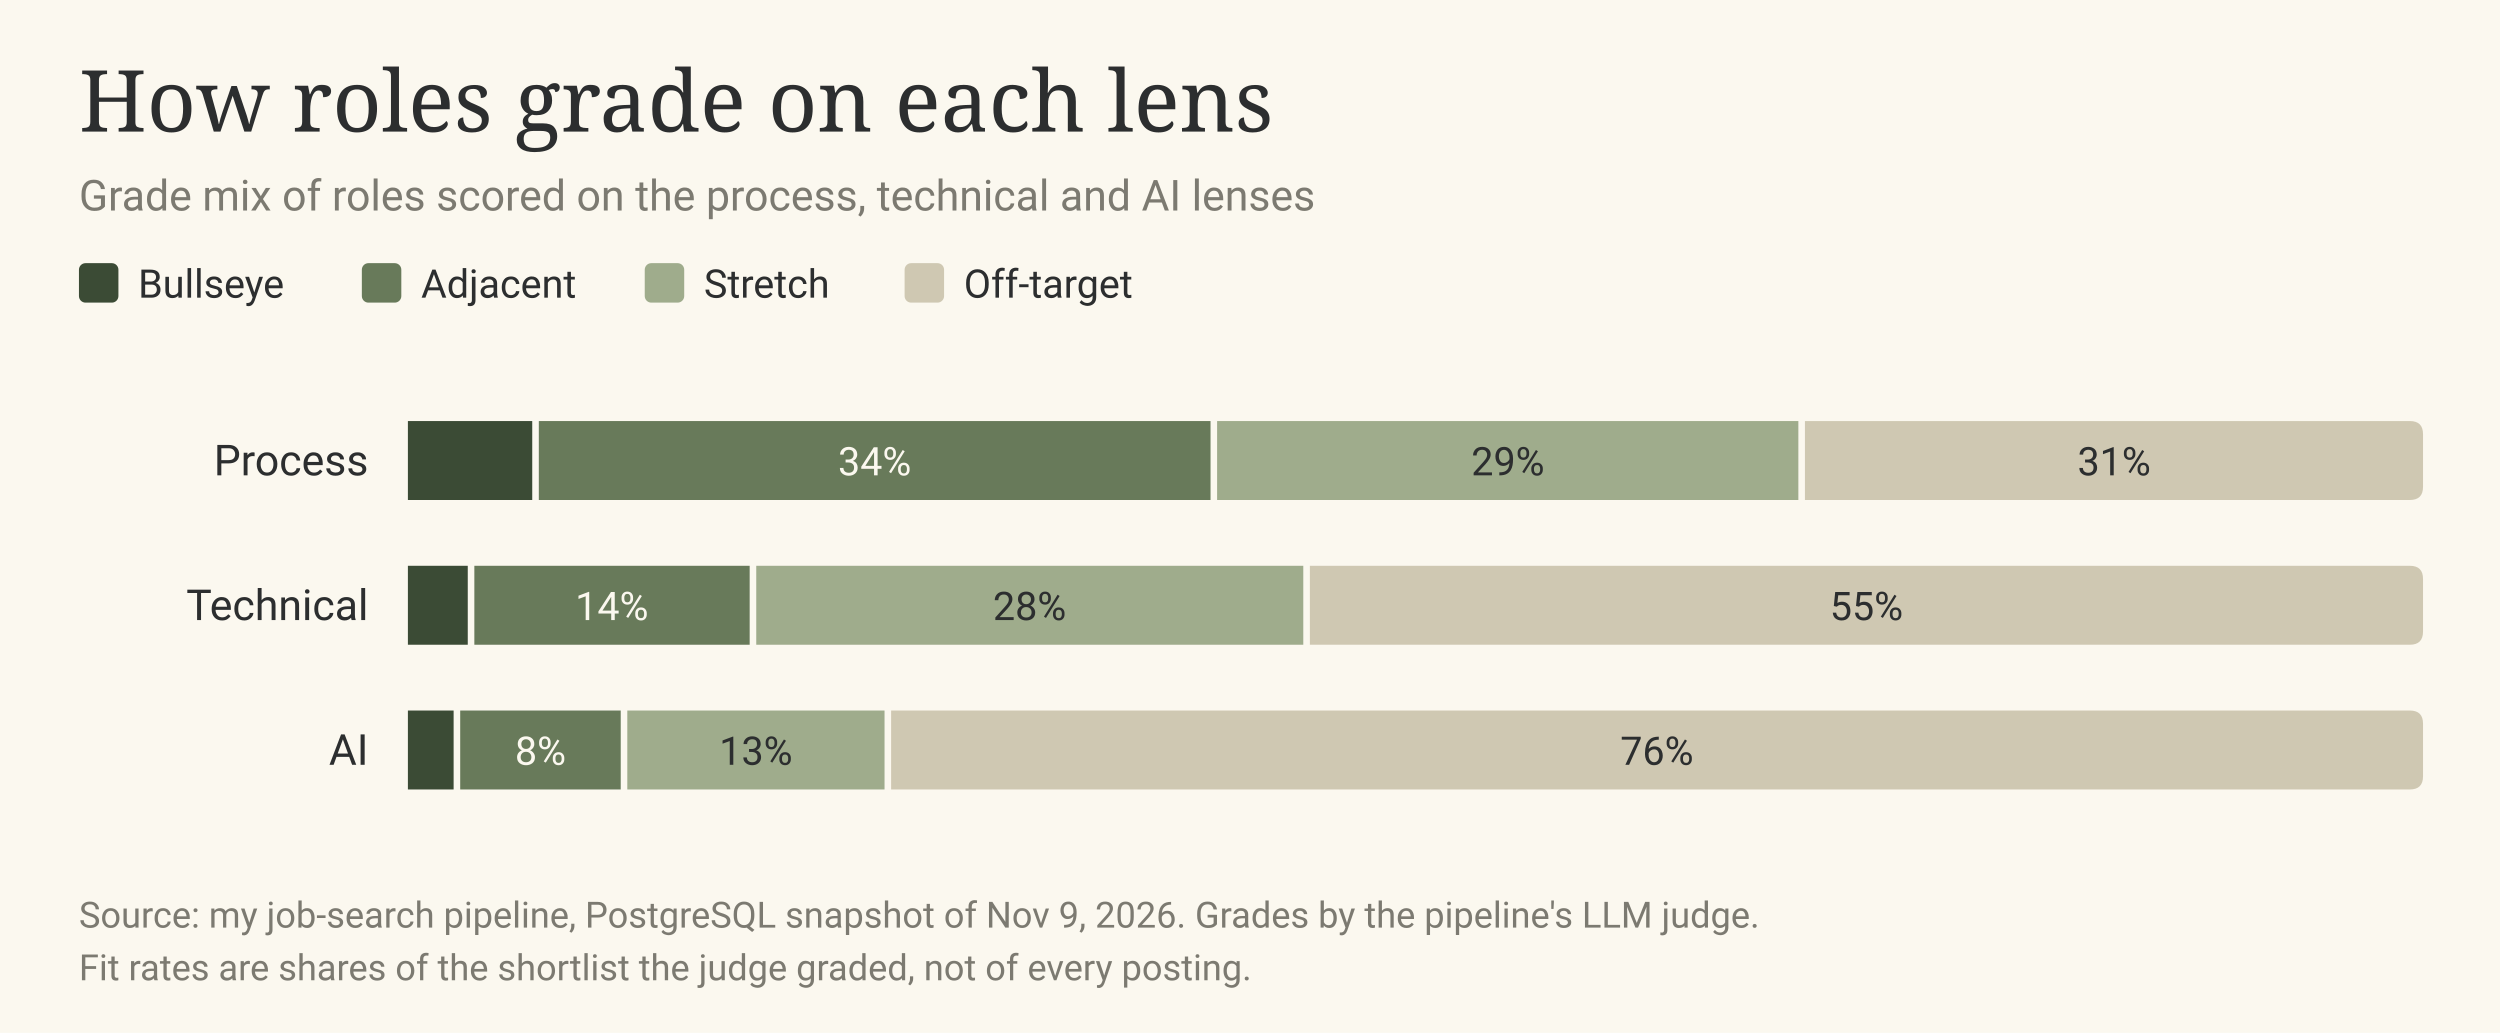
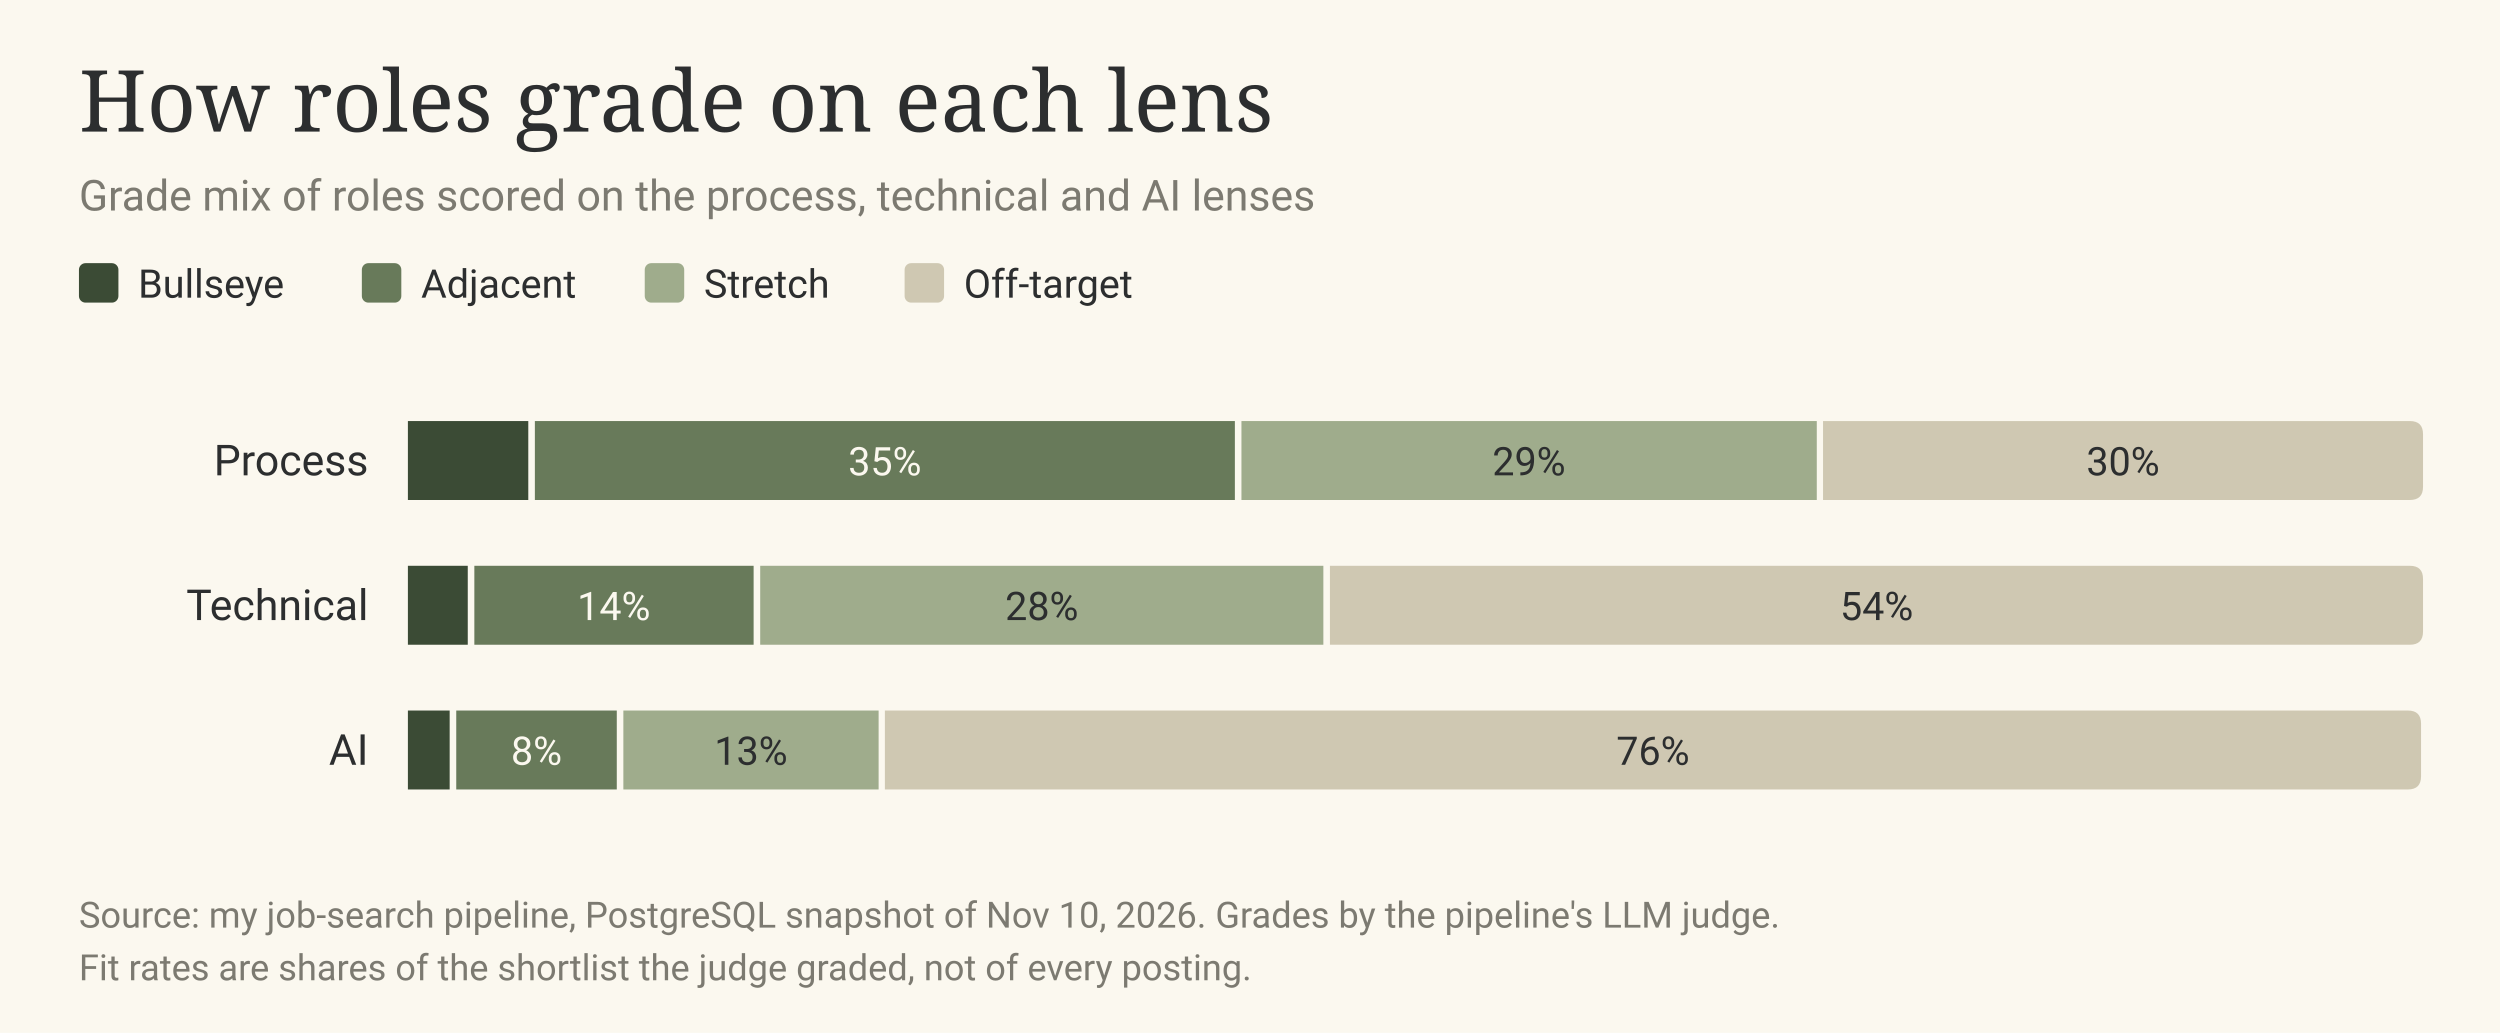
<svg xmlns="http://www.w3.org/2000/svg" viewBox="0 0 760 314" width="760" height="314" role="img" aria-labelledby="t d">
  <rect width="760" height="314" fill="#fbf8ef" />
  <text x="24" y="40" font-family="'Instrument Serif', 'Iowan Old Style', Georgia, serif" font-size="26" fill="#2c2e2f">How roles grade on each lens</text>
  <text x="24" y="64" font-family="-apple-system, BlinkMacSystemFont, 'Segoe UI', Roboto, Inter, sans-serif" font-size="13" fill="#7c7a71">Grade mix of roles scored on the process, technical and AI lenses</text>
  <rect x="24" y="80" width="12" height="12" rx="2" fill="#3b4b35" />
  <text x="42" y="90.5" font-family="-apple-system, BlinkMacSystemFont, 'Segoe UI', Roboto, Inter, sans-serif" font-size="12" fill="#2c2e2f">Bullseye</text>
  <rect x="110" y="80" width="12" height="12" rx="2" fill="#687a5a" />
  <text x="128" y="90.5" font-family="-apple-system, BlinkMacSystemFont, 'Segoe UI', Roboto, Inter, sans-serif" font-size="12" fill="#2c2e2f">Adjacent</text>
  <rect x="196" y="80" width="12" height="12" rx="2" fill="#9fac8c" />
  <text x="214" y="90.5" font-family="-apple-system, BlinkMacSystemFont, 'Segoe UI', Roboto, Inter, sans-serif" font-size="12" fill="#2c2e2f">Stretch</text>
  <rect x="275" y="80" width="12" height="12" rx="2" fill="#cfc8b2" />
  <text x="293" y="90.5" font-family="-apple-system, BlinkMacSystemFont, 'Segoe UI', Roboto, Inter, sans-serif" font-size="12" fill="#2c2e2f">Off-target</text>
  <text x="112" y="144.5" text-anchor="end" font-family="-apple-system, BlinkMacSystemFont, 'Segoe UI', Roboto, Inter, sans-serif" font-size="13" fill="#2c2e2f">Process</text>
  <g>
-     <rect x="124.0" y="128.0" width="37.8" height="24" fill="#3b4b35" />
+     <rect x="124.0" y="128.0" width="36.6" height="24" fill="#3b4b35" />
  </g>
  <g>
-     <rect x="163.8" y="128.0" width="204.2" height="24" fill="#687a5a" />
-     <text x="265.9" y="144.5" text-anchor="middle" font-family="-apple-system, BlinkMacSystemFont, 'Segoe UI', Roboto, Inter, sans-serif" font-size="12" fill="#fbf8ef">34%</text>
+     <rect x="162.6" y="128.0" width="212.8" height="24" fill="#687a5a" />
+     <text x="269.0" y="144.5" text-anchor="middle" font-family="-apple-system, BlinkMacSystemFont, 'Segoe UI', Roboto, Inter, sans-serif" font-size="12" fill="#fbf8ef">35%</text>
  </g>
  <g>
-     <rect x="370.0" y="128.0" width="176.7" height="24" fill="#9fac8c" />
-     <text x="458.4" y="144.5" text-anchor="middle" font-family="-apple-system, BlinkMacSystemFont, 'Segoe UI', Roboto, Inter, sans-serif" font-size="12" fill="#2c2e2f">29%</text>
+     <rect x="377.4" y="128.0" width="174.9" height="24" fill="#9fac8c" />
+     <text x="464.8" y="144.5" text-anchor="middle" font-family="-apple-system, BlinkMacSystemFont, 'Segoe UI', Roboto, Inter, sans-serif" font-size="12" fill="#2c2e2f">29%</text>
  </g>
  <g>
-     <path d="M548.7,128.0H732.6Q736.6,128.0 736.6,132.0V148.0Q736.6,152.0 732.6,152.0H548.7Z" fill="#cfc8b2" />
-     <text x="642.7" y="144.5" text-anchor="middle" font-family="-apple-system, BlinkMacSystemFont, 'Segoe UI', Roboto, Inter, sans-serif" font-size="12" fill="#2c2e2f">31%</text>
+     <path d="M554.2,128.0H732.6Q736.6,128.0 736.6,132.0V148.0Q736.6,152.0 732.6,152.0H554.2Z" fill="#cfc8b2" />
+     <text x="645.4" y="144.5" text-anchor="middle" font-family="-apple-system, BlinkMacSystemFont, 'Segoe UI', Roboto, Inter, sans-serif" font-size="12" fill="#2c2e2f">30%</text>
  </g>
  <text x="112" y="188.5" text-anchor="end" font-family="-apple-system, BlinkMacSystemFont, 'Segoe UI', Roboto, Inter, sans-serif" font-size="13" fill="#2c2e2f">Technical</text>
  <g>
    <rect x="124.0" y="172.0" width="18.2" height="24" fill="#3b4b35" />
  </g>
  <g>
-     <rect x="144.2" y="172.0" width="83.7" height="24" fill="#687a5a" />
-     <text x="186.0" y="188.5" text-anchor="middle" font-family="-apple-system, BlinkMacSystemFont, 'Segoe UI', Roboto, Inter, sans-serif" font-size="12" fill="#fbf8ef">14%</text>
+     <rect x="144.2" y="172.0" width="84.9" height="24" fill="#687a5a" />
+     <text x="186.6" y="188.5" text-anchor="middle" font-family="-apple-system, BlinkMacSystemFont, 'Segoe UI', Roboto, Inter, sans-serif" font-size="12" fill="#fbf8ef">14%</text>
  </g>
  <g>
-     <rect x="229.9" y="172.0" width="166.3" height="24" fill="#9fac8c" />
-     <text x="313.0" y="188.5" text-anchor="middle" font-family="-apple-system, BlinkMacSystemFont, 'Segoe UI', Roboto, Inter, sans-serif" font-size="12" fill="#2c2e2f">28%</text>
+     <rect x="231.1" y="172.0" width="171.2" height="24" fill="#9fac8c" />
+     <text x="316.7" y="188.5" text-anchor="middle" font-family="-apple-system, BlinkMacSystemFont, 'Segoe UI', Roboto, Inter, sans-serif" font-size="12" fill="#2c2e2f">28%</text>
  </g>
  <g>
-     <path d="M398.2,172.0H732.6Q736.6,172.0 736.6,176.0V192.0Q736.6,196.0 732.6,196.0H398.2Z" fill="#cfc8b2" />
-     <text x="567.4" y="188.5" text-anchor="middle" font-family="-apple-system, BlinkMacSystemFont, 'Segoe UI', Roboto, Inter, sans-serif" font-size="12" fill="#2c2e2f">55%</text>
+     <path d="M404.3,172.0H732.6Q736.6,172.0 736.6,176.0V192.0Q736.6,196.0 732.6,196.0H404.3Z" fill="#cfc8b2" />
+     <text x="570.5" y="188.5" text-anchor="middle" font-family="-apple-system, BlinkMacSystemFont, 'Segoe UI', Roboto, Inter, sans-serif" font-size="12" fill="#2c2e2f">54%</text>
  </g>
  <text x="112" y="232.5" text-anchor="end" font-family="-apple-system, BlinkMacSystemFont, 'Segoe UI', Roboto, Inter, sans-serif" font-size="13" fill="#2c2e2f">AI</text>
  <g>
-     <rect x="124.0" y="216.0" width="13.9" height="24" fill="#3b4b35" />
+     <rect x="124.0" y="216.0" width="12.7" height="24" fill="#3b4b35" />
  </g>
  <g>
-     <rect x="139.9" y="216.0" width="48.8" height="24" fill="#687a5a" />
-     <text x="164.3" y="232.5" text-anchor="middle" font-family="-apple-system, BlinkMacSystemFont, 'Segoe UI', Roboto, Inter, sans-serif" font-size="12" fill="#fbf8ef">8%</text>
+     <rect x="138.7" y="216.0" width="48.8" height="24" fill="#687a5a" />
+     <text x="163.1" y="232.5" text-anchor="middle" font-family="-apple-system, BlinkMacSystemFont, 'Segoe UI', Roboto, Inter, sans-serif" font-size="12" fill="#fbf8ef">8%</text>
  </g>
  <g>
-     <rect x="190.7" y="216.0" width="78.2" height="24" fill="#9fac8c" />
-     <text x="229.8" y="232.5" text-anchor="middle" font-family="-apple-system, BlinkMacSystemFont, 'Segoe UI', Roboto, Inter, sans-serif" font-size="12" fill="#2c2e2f">13%</text>
+     <rect x="189.5" y="216.0" width="77.6" height="24" fill="#9fac8c" />
+     <text x="228.3" y="232.5" text-anchor="middle" font-family="-apple-system, BlinkMacSystemFont, 'Segoe UI', Roboto, Inter, sans-serif" font-size="12" fill="#2c2e2f">13%</text>
  </g>
  <g>
-     <path d="M270.9,216.0H732.6Q736.6,216.0 736.6,220.0V236.0Q736.6,240.0 732.6,240.0H270.9Z" fill="#cfc8b2" />
-     <text x="503.7" y="232.5" text-anchor="middle" font-family="-apple-system, BlinkMacSystemFont, 'Segoe UI', Roboto, Inter, sans-serif" font-size="12" fill="#2c2e2f">76%</text>
+     <path d="M269.0,216.0H732.0Q736.0,216.0 736.0,220.0V236.0Q736.0,240.0 732.0,240.0H269.0Z" fill="#cfc8b2" />
+     <text x="502.5" y="232.5" text-anchor="middle" font-family="-apple-system, BlinkMacSystemFont, 'Segoe UI', Roboto, Inter, sans-serif" font-size="12" fill="#2c2e2f">76%</text>
  </g>
-   <text x="24" y="282" font-family="-apple-system, BlinkMacSystemFont, 'Segoe UI', Roboto, Inter, sans-serif" font-size="11" fill="#7c7a71">Source: my job-search pipeline, PostgreSQL snapshot of Nov 9, 2026. Grades by the pipeline's LLM judge.</text>
+   <text x="24" y="282" font-family="-apple-system, BlinkMacSystemFont, 'Segoe UI', Roboto, Inter, sans-serif" font-size="11" fill="#7c7a71">Source: my job-search pipeline, PostgreSQL snapshot of Nov 10, 2026. Grades by the pipeline's LLM judge.</text>
  <text x="24" y="298" font-family="-apple-system, BlinkMacSystemFont, 'Segoe UI', Roboto, Inter, sans-serif" font-size="11" fill="#7c7a71">Fit rates are shares of the shortlist the judge graded, not of every posting.</text>
</svg>
